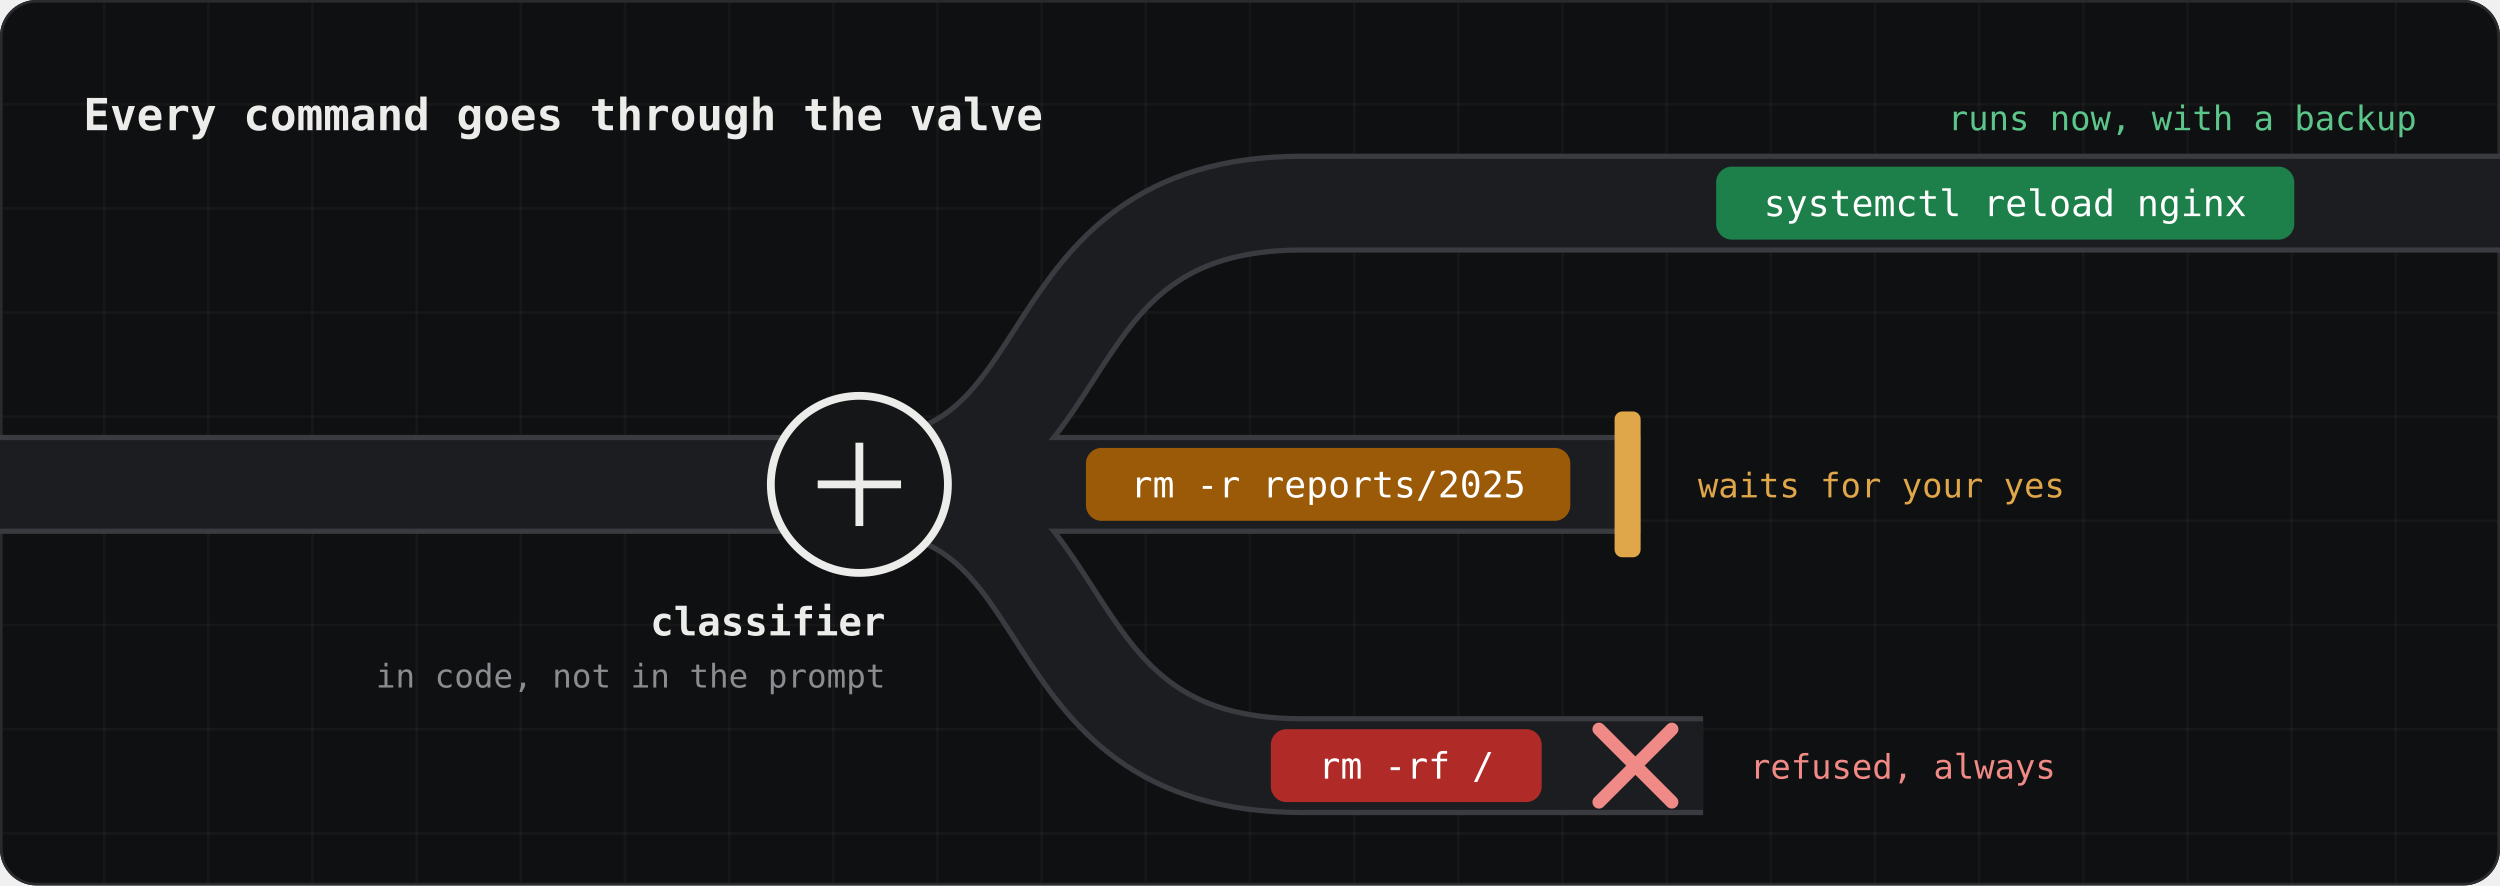
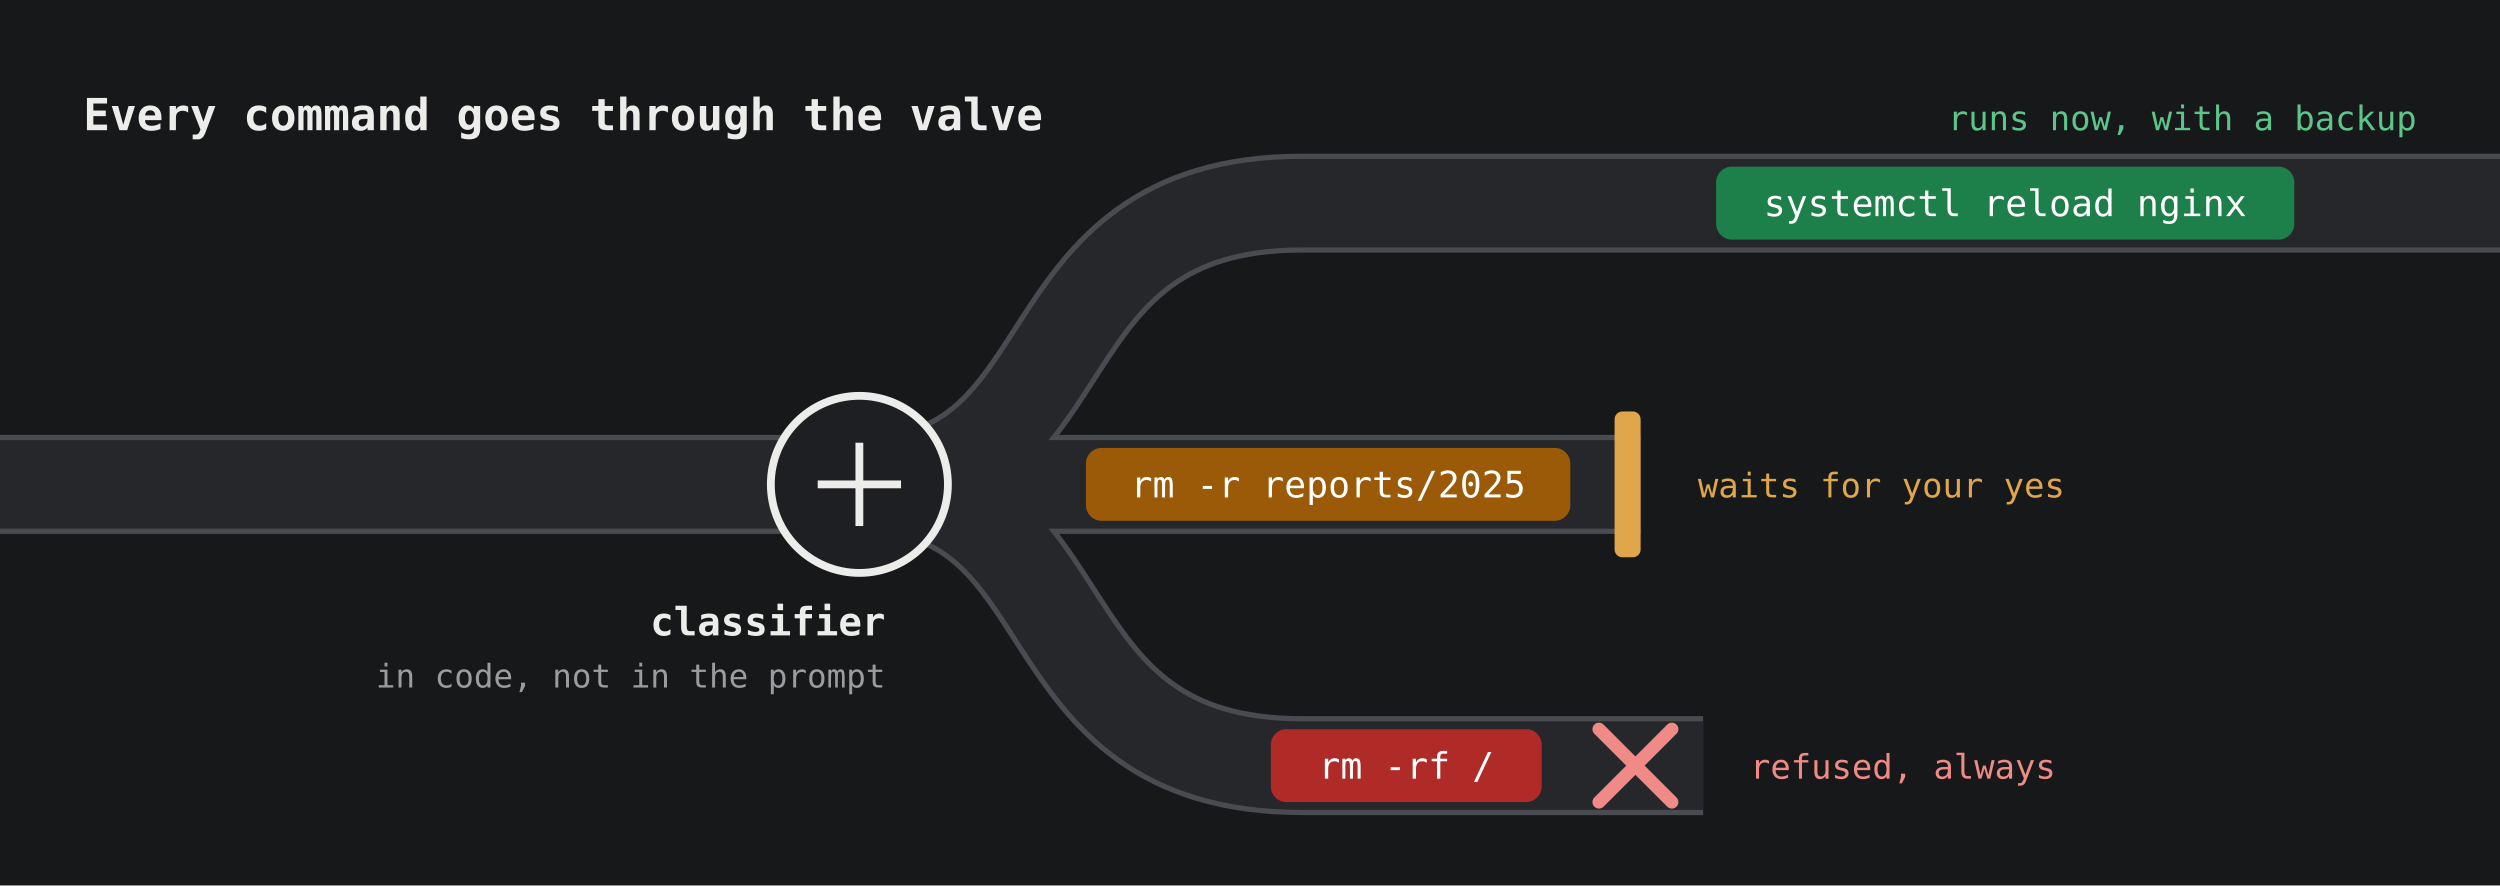
<svg xmlns="http://www.w3.org/2000/svg" viewBox="0 0 960 340" width="960" height="340" role="img" aria-labelledby="t d">
  <style>
- text{font-family:ui-monospace,'SF Mono',Menlo,Consolas,'DejaVu Sans Mono',monospace;fill:#b4b5b8;font-size:13px}
+ text{font-family:ui-monospace,'SF Mono',Menlo,Consolas,'DejaVu Sans Mono',monospace;fill:#c4c5c6;font-size:13px}
.h{fill:#ececea;font-size:17px;font-weight:600}
.n{fill:#ececea;font-size:15px;font-weight:600}
- .s{fill:#8a8c90;font-size:12.5px}
+ .s{fill:#9a9c9f;font-size:12.5px}
@keyframes c1{0.00%{transform:translate(-120.0px,186.0px);opacity:0;animation-timing-function:linear}1.00%{transform:translate(-120.0px,186.0px);opacity:0;animation-timing-function:linear}1.60%{transform:translate(-120.0px,186.0px);opacity:1;animation-timing-function:linear}1.80%{transform:translate(-107.4px,186.0px);opacity:1;animation-timing-function:linear}2.60%{transform:translate(-73.2px,186.0px);opacity:1;animation-timing-function:linear}3.40%{transform:translate(-22.8px,186.0px);opacity:1;animation-timing-function:linear}4.20%{transform:translate(38.4px,186.0px);opacity:1;animation-timing-function:linear}5.00%{transform:translate(105.0px,186.0px);opacity:1;animation-timing-function:linear}5.80%{transform:translate(171.6px,186.0px);opacity:1;animation-timing-function:linear}6.60%{transform:translate(232.8px,186.0px);opacity:1;animation-timing-function:linear}7.40%{transform:translate(283.2px,186.0px);opacity:1;animation-timing-function:linear}8.20%{transform:translate(317.4px,186.0px);opacity:1;animation-timing-function:linear}9.00%{transform:translate(330.0px,186.0px);opacity:1;animation-timing-function:linear}12.00%{transform:translate(330.0px,186.0px);opacity:1;animation-timing-function:linear}12.75%{transform:translate(335.4px,185.6px);opacity:1;animation-timing-function:linear}13.50%{transform:translate(350.5px,183.5px);opacity:1;animation-timing-function:linear}14.25%{transform:translate(372.2px,174.1px);opacity:1;animation-timing-function:linear}15.00%{transform:translate(393.9px,152.4px);opacity:1;animation-timing-function:linear}15.75%{transform:translate(414.2px,122.0px);opacity:1;animation-timing-function:linear}16.50%{transform:translate(442.6px,93.1px);opacity:1;animation-timing-function:linear}17.25%{transform:translate(483.5px,79.1px);opacity:1;animation-timing-function:linear}18.00%{transform:translate(528.5px,78.0px);opacity:1;animation-timing-function:linear}18.75%{transform:translate(573.5px,78.0px);opacity:1;animation-timing-function:linear}19.50%{transform:translate(617.2px,78.0px);opacity:1;animation-timing-function:linear}20.25%{transform:translate(658.0px,78.0px);opacity:1;animation-timing-function:linear}21.00%{transform:translate(694.5px,78.0px);opacity:1;animation-timing-function:linear}21.75%{transform:translate(725.4px,78.0px);opacity:1;animation-timing-function:linear}22.50%{transform:translate(749.2px,78.0px);opacity:1;animation-timing-function:linear}23.25%{transform:translate(764.6px,78.0px);opacity:1;animation-timing-function:linear}24.00%{transform:translate(770.0px,78.0px);opacity:1;animation-timing-function:linear}30.00%{transform:translate(770.0px,78.0px);opacity:1;animation-timing-function:linear}32.00%{transform:translate(770.0px,78.0px);opacity:0;animation-timing-function:linear}100.00%{transform:translate(770.0px,78.0px);opacity:0;animation-timing-function:linear}}
@keyframes c2{0.00%{transform:translate(-120.0px,186.0px);opacity:0;animation-timing-function:linear}34.00%{transform:translate(-120.0px,186.0px);opacity:0;animation-timing-function:linear}34.60%{transform:translate(-120.0px,186.0px);opacity:1;animation-timing-function:linear}34.80%{transform:translate(-107.4px,186.0px);opacity:1;animation-timing-function:linear}35.60%{transform:translate(-73.2px,186.0px);opacity:1;animation-timing-function:linear}36.40%{transform:translate(-22.8px,186.0px);opacity:1;animation-timing-function:linear}37.20%{transform:translate(38.4px,186.0px);opacity:1;animation-timing-function:linear}38.00%{transform:translate(105.0px,186.0px);opacity:1;animation-timing-function:linear}38.80%{transform:translate(171.6px,186.0px);opacity:1;animation-timing-function:linear}39.60%{transform:translate(232.8px,186.0px);opacity:1;animation-timing-function:linear}40.40%{transform:translate(283.2px,186.0px);opacity:1;animation-timing-function:linear}41.20%{transform:translate(317.4px,186.0px);opacity:1;animation-timing-function:linear}42.00%{transform:translate(330.0px,186.0px);opacity:1;animation-timing-function:linear}45.00%{transform:translate(330.0px,186.0px);opacity:1;animation-timing-function:linear}45.88%{transform:translate(337.7px,186.0px);opacity:1;animation-timing-function:linear}46.75%{transform:translate(358.1px,186.0px);opacity:1;animation-timing-function:linear}47.62%{transform:translate(387.0px,186.0px);opacity:1;animation-timing-function:linear}48.50%{transform:translate(420.0px,186.0px);opacity:1;animation-timing-function:linear}49.38%{transform:translate(453.0px,186.0px);opacity:1;animation-timing-function:linear}50.25%{transform:translate(481.9px,186.0px);opacity:1;animation-timing-function:linear}51.12%{transform:translate(502.3px,186.0px);opacity:1;animation-timing-function:linear}52.00%{transform:translate(510.0px,186.0px);opacity:1;animation-timing-function:linear}62.00%{transform:translate(510.0px,186.0px);opacity:1;animation-timing-function:linear}64.00%{transform:translate(510.0px,186.0px);opacity:0;animation-timing-function:linear}100.00%{transform:translate(510.0px,186.0px);opacity:0;animation-timing-function:linear}}
@keyframes c3{0.00%{transform:translate(-120.0px,186.0px);opacity:0;animation-timing-function:linear}67.00%{transform:translate(-120.0px,186.0px);opacity:0;animation-timing-function:linear}67.60%{transform:translate(-120.0px,186.0px);opacity:1;animation-timing-function:linear}67.80%{transform:translate(-107.4px,186.0px);opacity:1;animation-timing-function:linear}68.60%{transform:translate(-73.2px,186.0px);opacity:1;animation-timing-function:linear}69.40%{transform:translate(-22.8px,186.0px);opacity:1;animation-timing-function:linear}70.20%{transform:translate(38.4px,186.0px);opacity:1;animation-timing-function:linear}71.00%{transform:translate(105.0px,186.0px);opacity:1;animation-timing-function:linear}71.80%{transform:translate(171.6px,186.0px);opacity:1;animation-timing-function:linear}72.60%{transform:translate(232.8px,186.0px);opacity:1;animation-timing-function:linear}73.40%{transform:translate(283.2px,186.0px);opacity:1;animation-timing-function:linear}74.20%{transform:translate(317.4px,186.0px);opacity:1;animation-timing-function:linear}75.00%{transform:translate(330.0px,186.0px);opacity:1;animation-timing-function:linear}78.00%{transform:translate(330.0px,186.0px);opacity:1;animation-timing-function:linear}78.50%{transform:translate(332.8px,186.2px);opacity:1;animation-timing-function:linear}79.00%{transform:translate(340.8px,186.8px);opacity:1;animation-timing-function:linear}79.50%{transform:translate(353.0px,189.2px);opacity:1;animation-timing-function:linear}80.00%{transform:translate(368.0px,195.2px);opacity:1;animation-timing-function:linear}80.50%{transform:translate(383.0px,206.9px);opacity:1;animation-timing-function:linear}81.00%{transform:translate(396.5px,223.4px);opacity:1;animation-timing-function:linear}81.50%{transform:translate(409.1px,242.5px);opacity:1;animation-timing-function:linear}82.00%{transform:translate(423.1px,261.5px);opacity:1;animation-timing-function:linear}82.50%{transform:translate(440.3px,277.5px);opacity:1;animation-timing-function:linear}83.00%{transform:translate(460.7px,287.7px);opacity:1;animation-timing-function:linear}83.50%{transform:translate(481.4px,292.8px);opacity:1;animation-timing-function:linear}84.00%{transform:translate(500.5px,294.0px);opacity:1;animation-timing-function:linear}84.50%{transform:translate(516.7px,294.0px);opacity:1;animation-timing-function:linear}85.00%{transform:translate(529.1px,294.0px);opacity:1;animation-timing-function:linear}85.50%{transform:translate(537.2px,294.0px);opacity:1;animation-timing-function:linear}86.00%{transform:translate(540.0px,294.0px);opacity:1;animation-timing-function:linear}94.00%{transform:translate(540.0px,294.0px);opacity:1;animation-timing-function:linear}96.00%{transform:translate(540.0px,294.0px);opacity:0;animation-timing-function:linear}100.00%{transform:translate(540.0px,294.0px);opacity:0;animation-timing-function:linear}}
.c1{animation:c1 12s linear infinite}
.c2{animation:c2 12s linear infinite}
.c3{animation:c3 12s linear infinite}
- @keyframes lamp{0.00%{stroke:#3a3b40}7.50%{stroke:#3a3b40}9.00%{stroke:#5cc68a}30.00%{stroke:#5cc68a}32.00%{stroke:#3a3b40}40.50%{stroke:#3a3b40}42.00%{stroke:#e0a64a}62.00%{stroke:#e0a64a}64.00%{stroke:#3a3b40}73.50%{stroke:#3a3b40}75.00%{stroke:#f08a86}94.00%{stroke:#f08a86}96.00%{stroke:#3a3b40}100.00%{stroke:#3a3b40}}
+ @keyframes lamp{0.00%{stroke:#4a4b51}7.50%{stroke:#4a4b51}9.00%{stroke:#5cc68a}30.00%{stroke:#5cc68a}32.00%{stroke:#4a4b51}40.50%{stroke:#4a4b51}42.00%{stroke:#e0a64a}62.00%{stroke:#e0a64a}64.00%{stroke:#4a4b51}73.50%{stroke:#4a4b51}75.00%{stroke:#f08a86}94.00%{stroke:#f08a86}96.00%{stroke:#4a4b51}100.00%{stroke:#4a4b51}}
.lamp{stroke:#ececea;animation:lamp 12s linear infinite}
@keyframes gate{0.00%{opacity:.4}50.50%{opacity:.4}52.00%{opacity:1}62.00%{opacity:1}64.00%{opacity:.4}100.00%{opacity:.4}}
.gate{animation:gate 12s linear infinite}
@keyframes stop{0.00%{opacity:.4}84.50%{opacity:.4}86.00%{opacity:1}94.00%{opacity:1}96.00%{opacity:.4}100.00%{opacity:.4}}
.stop{animation:stop 12s linear infinite}
@keyframes tok{0.00%{opacity:.5}22.50%{opacity:.5}24.00%{opacity:1}30.00%{opacity:1}32.00%{opacity:.5}100.00%{opacity:.5}}
.tok{animation:tok 12s linear infinite}
@keyframes twait{0.00%{opacity:.5}50.50%{opacity:.5}52.00%{opacity:1}62.00%{opacity:1}64.00%{opacity:.5}100.00%{opacity:.5}}
.twait{animation:twait 12s linear infinite}
@keyframes tno{0.00%{opacity:.5}84.50%{opacity:.5}86.00%{opacity:1}94.00%{opacity:1}96.00%{opacity:.5}100.00%{opacity:.5}}
.tno{animation:tno 12s linear infinite}
@media (prefers-reduced-motion:reduce){*{animation:none!important}}
</style>
  <defs>
    <linearGradient id="wall" x1="0" y1="0" x2="0" y2="1">
-       <stop offset="0" stop-color="#26272b" />
-       <stop offset=".5" stop-color="#17181a" />
-       <stop offset="1" stop-color="#26272b" />
+       <stop offset="0" stop-color="#303136" />
+       <stop offset=".5" stop-color="#1e1f22" />
+       <stop offset="1" stop-color="#303136" />
    </linearGradient>
    <linearGradient id="wallv" x1="0" y1="0" x2="1" y2="0">
-       <stop offset="0" stop-color="#26272b" />
-       <stop offset=".5" stop-color="#17181a" />
-       <stop offset="1" stop-color="#26272b" />
+       <stop offset="0" stop-color="#303136" />
+       <stop offset=".5" stop-color="#1e1f22" />
+       <stop offset="1" stop-color="#303136" />
    </linearGradient>
  </defs>
-   <rect width="960" height="340" rx="14" fill="#0f1011" />
-   <g stroke="#ffffff" stroke-opacity=".035">
-     <path d="M40 0V340" />
-     <path d="M80 0V340" />
-     <path d="M120 0V340" />
-     <path d="M160 0V340" />
-     <path d="M200 0V340" />
-     <path d="M240 0V340" />
-     <path d="M280 0V340" />
-     <path d="M320 0V340" />
-     <path d="M360 0V340" />
-     <path d="M400 0V340" />
-     <path d="M440 0V340" />
-     <path d="M480 0V340" />
-     <path d="M520 0V340" />
-     <path d="M560 0V340" />
-     <path d="M600 0V340" />
-     <path d="M640 0V340" />
-     <path d="M680 0V340" />
-     <path d="M720 0V340" />
-     <path d="M760 0V340" />
-     <path d="M800 0V340" />
-     <path d="M840 0V340" />
-     <path d="M880 0V340" />
-     <path d="M920 0V340" />
-     <path d="M0 40H960" />
-     <path d="M0 80H960" />
-     <path d="M0 120H960" />
-     <path d="M0 160H960" />
-     <path d="M0 200H960" />
-     <path d="M0 240H960" />
-     <path d="M0 280H960" />
-     <path d="M0 320H960" />
-   </g>
-   <rect x=".5" y=".5" width="959" height="339" rx="13.5" fill="none" stroke="#2a2b2f" />
+   <rect width="960" height="340" fill="#17181a" />
  <text x="32" y="50" class="h" text-anchor="start">Every command goes through the valve</text>
-   <g fill="none" stroke="#3a3b40" stroke-width="38">
+   <g fill="none" stroke="#4a4b51" stroke-width="38">
    <path d="M0 186H330" />
    <path d="M330 186C420 186 390 78 500 78H960" />
    <path d="M330 186H630" />
    <path d="M330 186C420 186 390 294 500 294H654" />
  </g>
-   <g fill="none" stroke="#1c1d20" stroke-width="34">
+   <g fill="none" stroke="#26272b" stroke-width="34">
    <path d="M0 186H330" />
    <path d="M330 186C420 186 390 78 500 78H960" />
    <path d="M330 186H630" />
    <path d="M330 186C420 186 390 294 500 294H654" />
  </g>
  <g class="c1" style="transform:translate(770px,78px)">
    <rect x="-111.0" y="-14.0" width="222" height="28" rx="6" fill="#1d7f49" />
    <text y="5.0" text-anchor="middle" style="fill:#fff;font-size:14px">systemctl reload nginx</text>
  </g>
  <g class="c2" style="transform:translate(510px,186px)">
    <rect x="-93.0" y="-14.0" width="186" height="28" rx="6" fill="#9a5a08" />
    <text y="5.0" text-anchor="middle" style="fill:#fff;font-size:14px">rm -r reports/2025</text>
  </g>
  <g class="c3" style="transform:translate(540px,294px)">
    <rect x="-52.0" y="-14.0" width="104" height="28" rx="6" fill="#b02b28" />
    <text y="5.0" text-anchor="middle" style="fill:#fff;font-size:14px">rm -rf /</text>
  </g>
-   <circle class="lamp" cx="330" cy="186" r="34" fill="#151618" stroke-width="3" />
+   <circle class="lamp" cx="330" cy="186" r="34" fill="#1e1f22" stroke-width="3" />
  <path d="M314 186H346M330 170V202" stroke="#ececea" stroke-width="3" />
  <text x="340" y="244" class="n" text-anchor="end">classifier</text>
  <text x="340" y="264" class="s" text-anchor="end">in code, not in the prompt</text>
  <g class="tok">
    <text x="928" y="50" class="" text-anchor="end" style="fill:#5cc68a">runs now, with a backup</text>
  </g>
  <rect class="gate" x="620" y="158" width="10" height="56" rx="3" fill="#e0a64a" />
  <g class="twait">
    <text x="652" y="191" class="" text-anchor="start" style="fill:#e0a64a">waits for your yes</text>
  </g>
  <path class="stop" d="M614 280l28 28M642 280l-28 28" stroke="#f08a86" stroke-width="5" stroke-linecap="round" />
  <g class="tno">
    <text x="672" y="299" class="" text-anchor="start" style="fill:#f08a86">refused, always</text>
  </g>
</svg>
